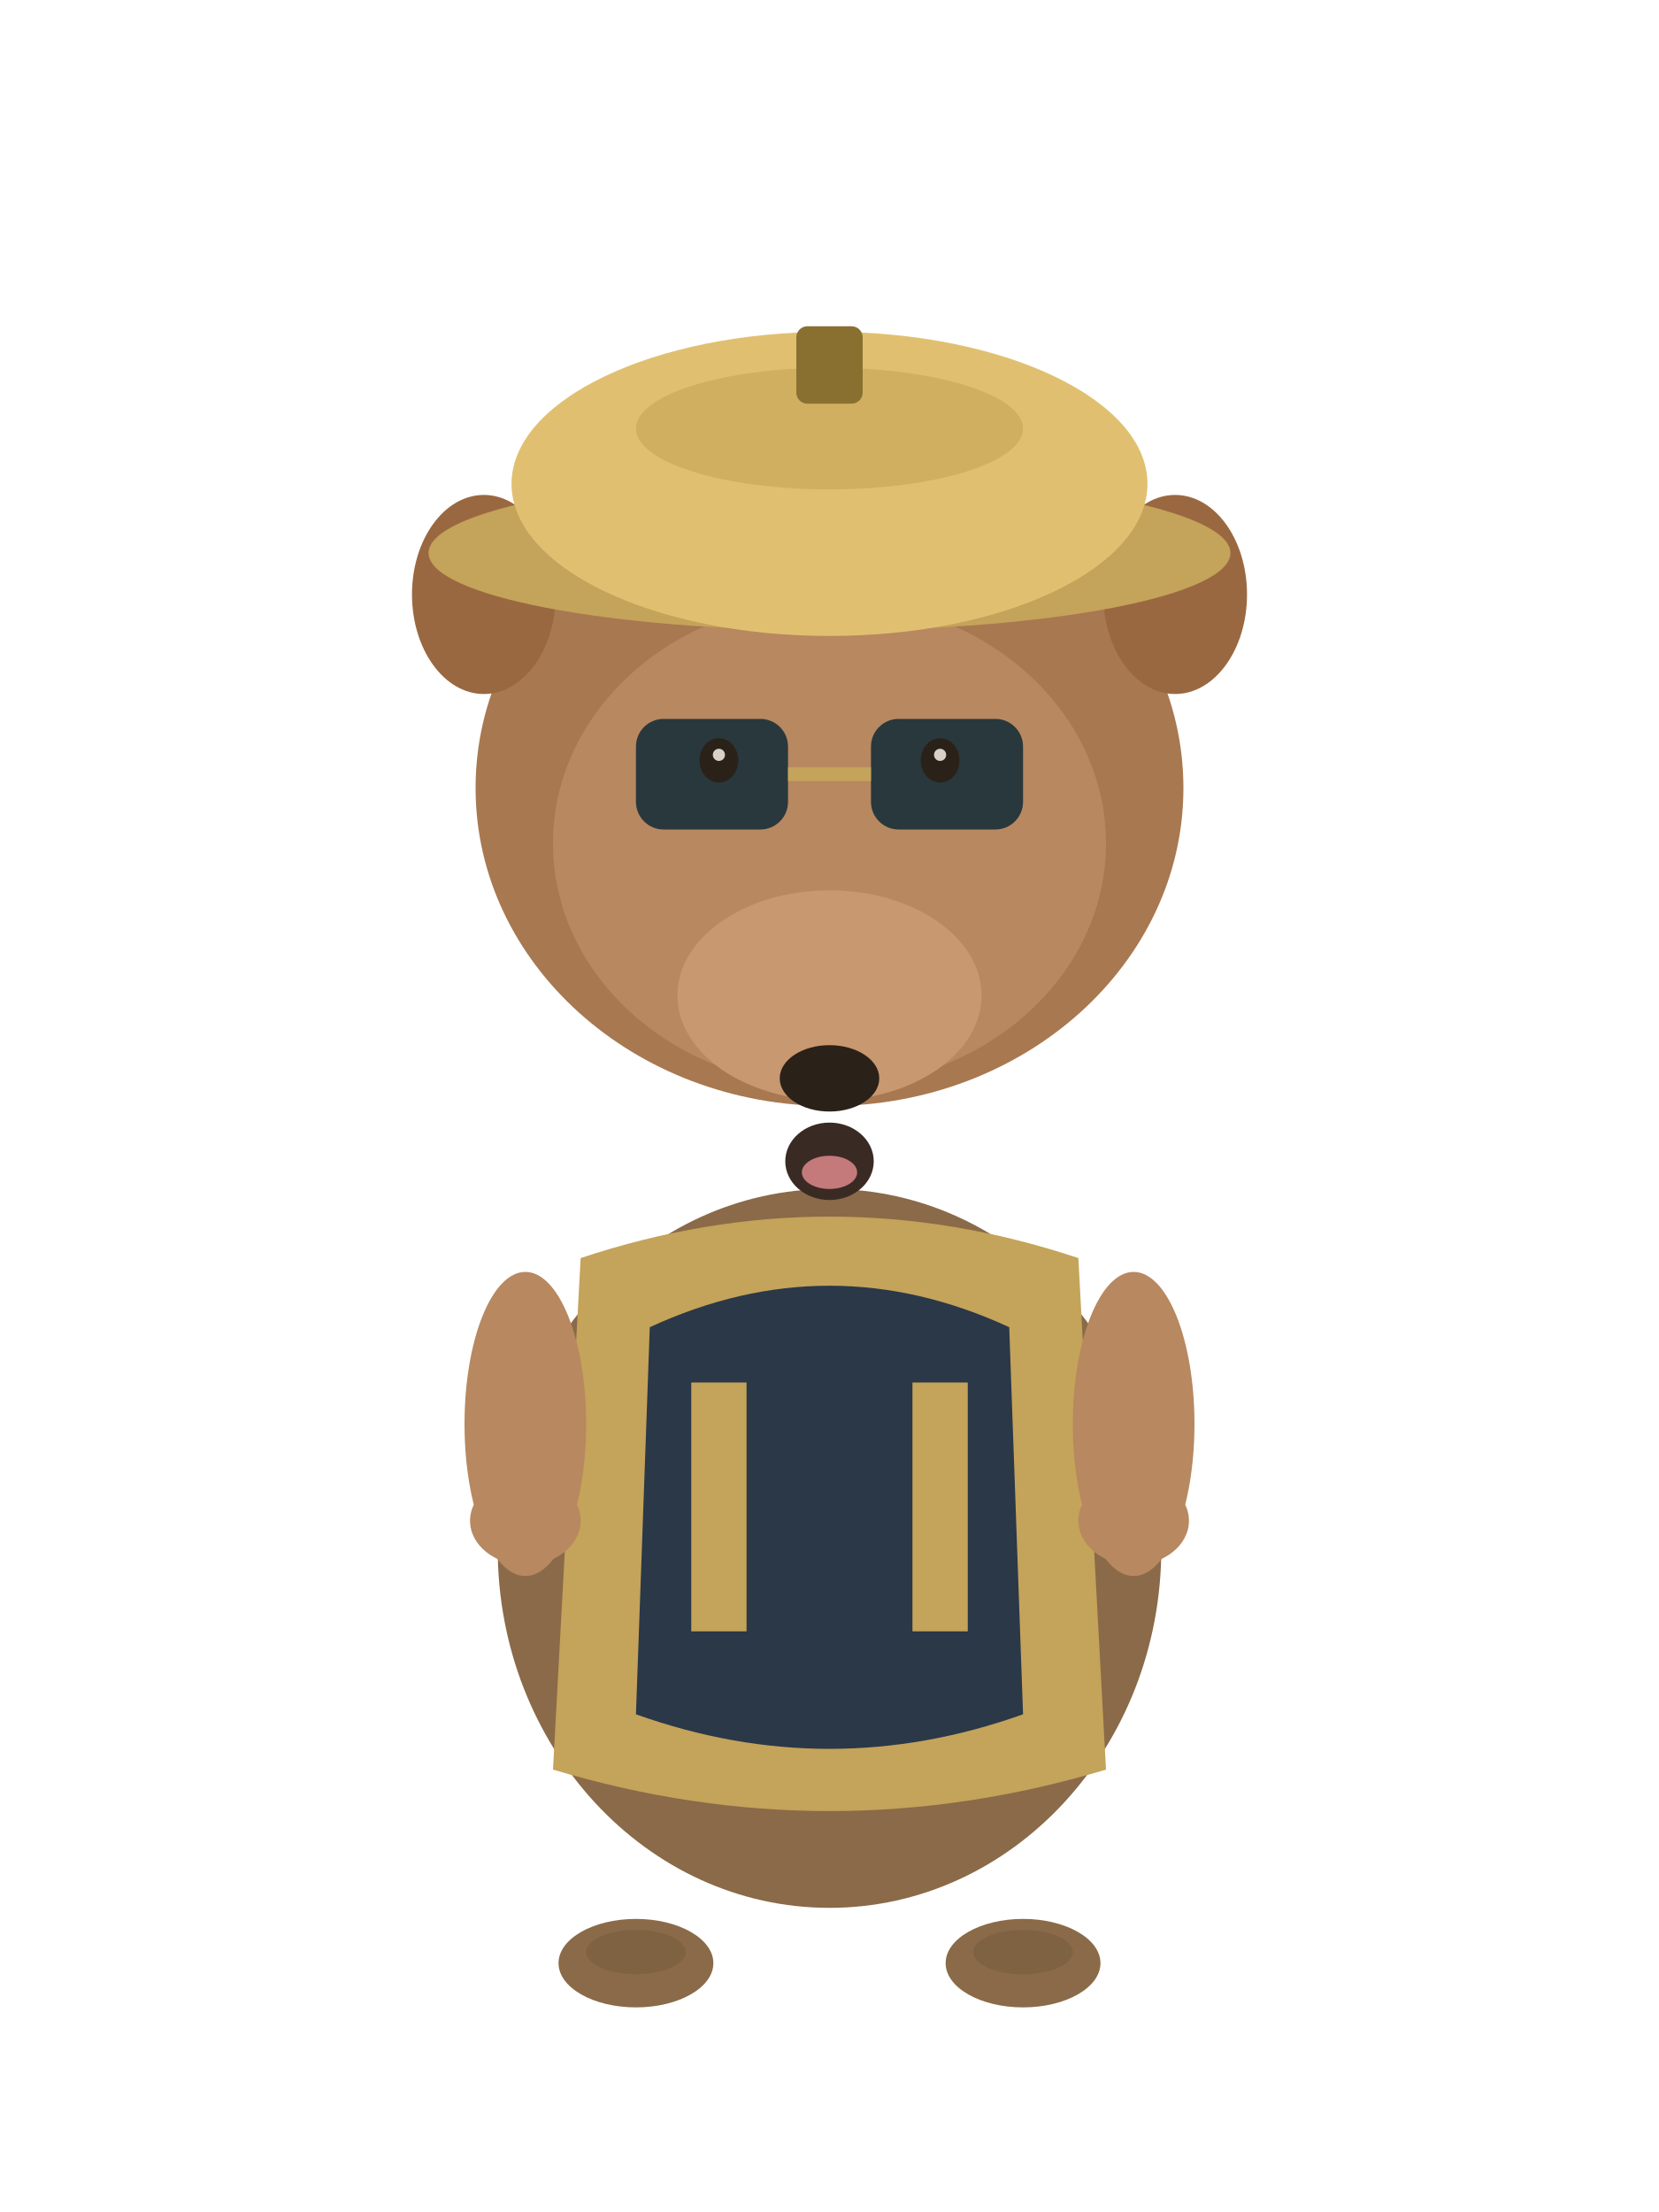
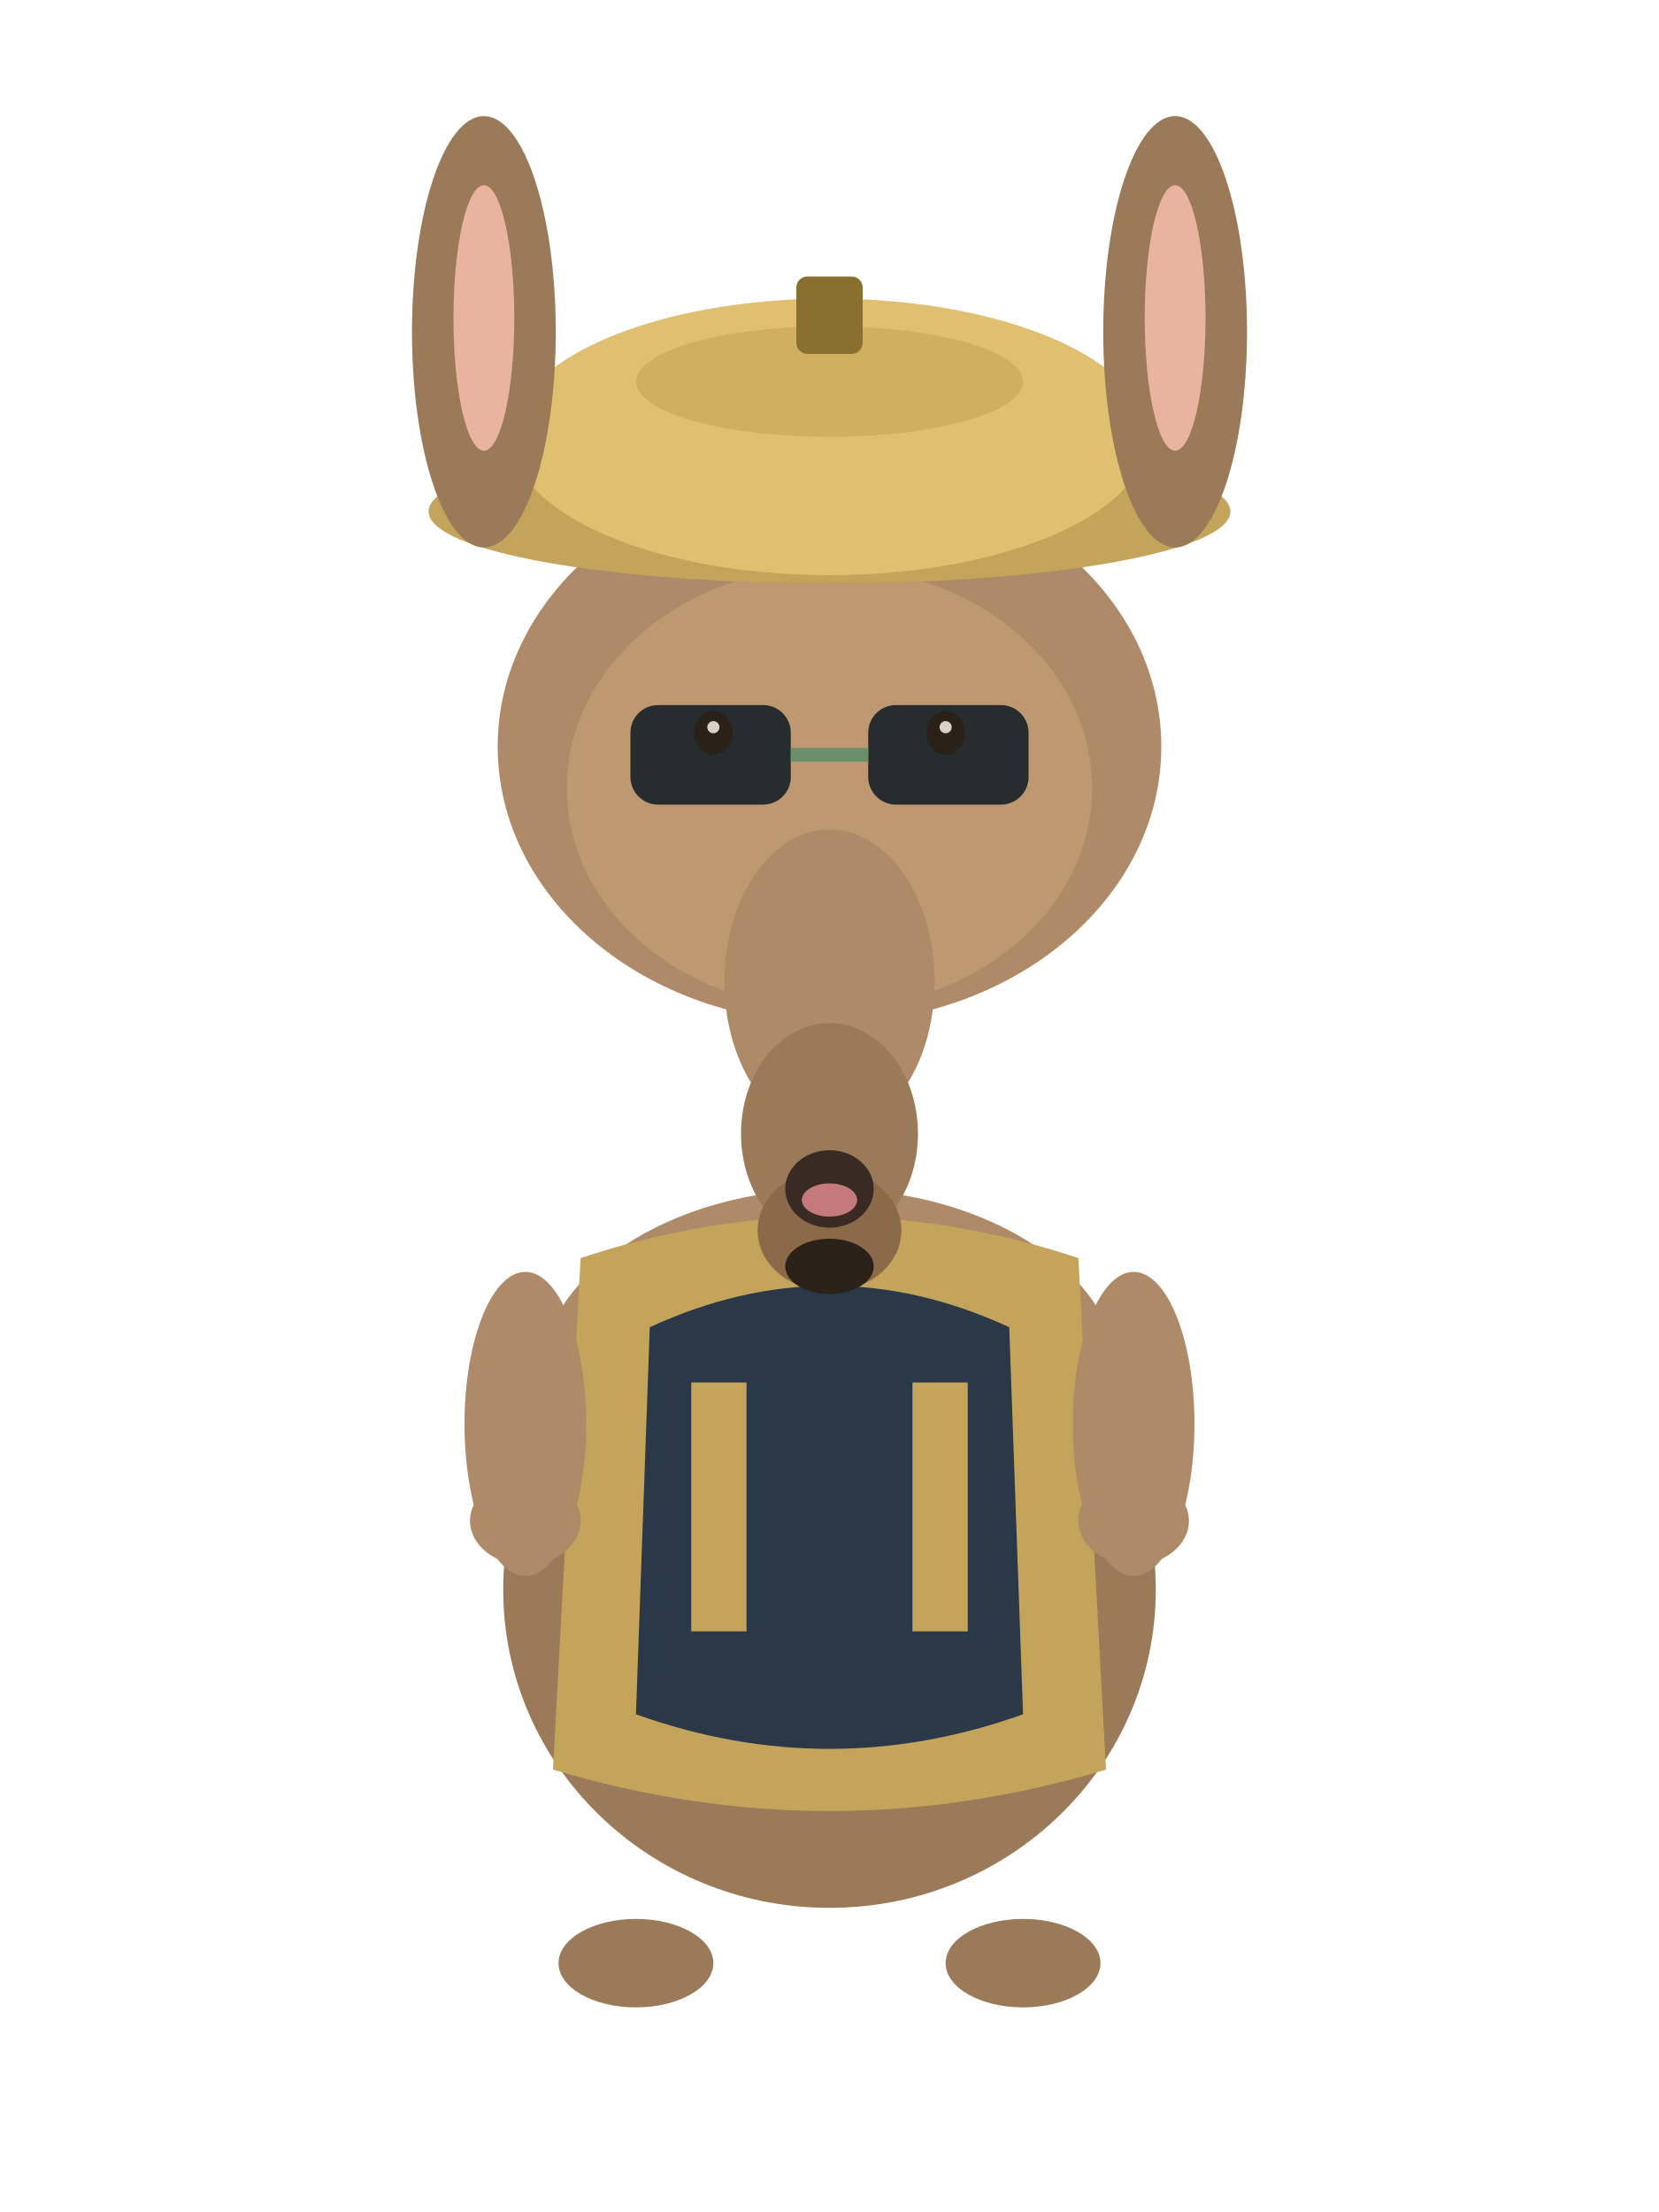
<svg xmlns="http://www.w3.org/2000/svg" width="600" height="800" viewBox="0 0 600 800">
-   <ellipse cx="300" cy="560" rx="120" ry="130" fill="#8a6a48" />
+   <ellipse cx="300" cy="575" rx="118" ry="115" fill="#9a7a58" />
+   <ellipse cx="300" cy="500" rx="105" ry="70" fill="#ae8a68" />
  <path d="M210,455 Q300,425 390,455 L400,640 Q300,670 200,640 Z" fill="#c4a35a" />
  <path d="M235,480 Q300,450 365,480 L370,620 Q300,645 230,620 Z" fill="#2a3848" />
  <rect x="250" y="500" width="20" height="90" fill="#c4a35a" />
  <rect x="330" y="500" width="20" height="90" fill="#c4a35a" />
-   <ellipse cx="300" cy="285" rx="128" ry="115" fill="#a87850" />
-   <ellipse cx="300" cy="305" rx="100" ry="88" fill="#b88860" />
-   <ellipse cx="175" cy="215" rx="26" ry="36" fill="#9a6840" />
-   <ellipse cx="425" cy="215" rx="26" ry="36" fill="#9a6840" />
-   <ellipse cx="300" cy="360" rx="55" ry="38" fill="#c89870" />
-   <ellipse cx="300" cy="390" rx="18" ry="12" fill="#2a2118" />
-   <ellipse cx="300" cy="200" rx="145" ry="28" fill="#c4a35a" />
-   <ellipse cx="300" cy="175" rx="115" ry="55" fill="#e0c070" />
-   <ellipse cx="300" cy="155" rx="70" ry="22" fill="#d0b060" />
-   <rect x="288" y="118" width="24" height="28" rx="4" fill="#8a7030" />
-   <rect x="230" y="260" width="55" height="40" rx="10" fill="#1a3038" opacity=".9" />
-   <rect x="315" y="260" width="55" height="40" rx="10" fill="#1a3038" opacity=".9" />
-   <path d="M285,280 H315" stroke="#c4a35a" stroke-width="5" />
-   <ellipse cx="260" cy="275" rx="7" ry="8" fill="#2a2118" />
-   <ellipse cx="340" cy="275" rx="7" ry="8" fill="#2a2118" />
-   <ellipse cx="260" cy="273" rx="2.2" ry="2.2" fill="#f7f0e4" opacity=".85" />
-   <ellipse cx="340" cy="273" rx="2.2" ry="2.2" fill="#f7f0e4" opacity=".85" />
-   <ellipse cx="300" cy="420" rx="16" ry="14" fill="#3a2a24" />
-   <ellipse cx="300" cy="424" rx="10" ry="6" fill="#c47a7a" />
-   <ellipse cx="190" cy="515.0" rx="22" ry="55.0" fill="#b88860" />
-   <ellipse cx="190" cy="550" rx="20" ry="16" fill="#b88860" />
-   <ellipse cx="410" cy="515.0" rx="22" ry="55.0" fill="#b88860" />
-   <ellipse cx="410" cy="550" rx="20" ry="16" fill="#b88860" />
-   <ellipse cx="230" cy="710" rx="28" ry="16" fill="#8a6a48" />
-   <ellipse cx="370" cy="710" rx="28" ry="16" fill="#8a6a48" />
-   <ellipse cx="230" cy="706" rx="18" ry="8" fill="#000" opacity=".08" />
-   <ellipse cx="370" cy="706" rx="18" ry="8" fill="#000" opacity=".08" />
+   <ellipse cx="300" cy="270" rx="120" ry="100" fill="#ae8a68" />
+   <ellipse cx="300" cy="285" rx="95" ry="80" fill="#be9870" />
+   <ellipse cx="300" cy="355" rx="38" ry="55" fill="#ae8a68" />
+   <ellipse cx="300" cy="410" rx="32" ry="40" fill="#9a7a58" />
+   <ellipse cx="300" cy="445" rx="26" ry="22" fill="#8a6a48" />
+   <ellipse cx="300" cy="458" rx="16" ry="10" fill="#2a2118" />
+   <ellipse cx="300" cy="185" rx="145" ry="26" fill="#c4a35a" />
+   <ellipse cx="300" cy="158" rx="115" ry="50" fill="#e0c070" />
+   <ellipse cx="300" cy="138" rx="70" ry="20" fill="#d0b060" />
+   <rect x="288" y="100" width="24" height="28" rx="4" fill="#8a7030" />
+   <ellipse cx="175" cy="120" rx="26" ry="78" fill="#9a7a58" />
+   <ellipse cx="425" cy="120" rx="26" ry="78" fill="#9a7a58" />
+   <ellipse cx="175" cy="115" rx="11" ry="48" fill="#e8b4a0" />
+   <ellipse cx="425" cy="115" rx="11" ry="48" fill="#e8b4a0" />
+   <rect x="228" y="255" width="58" height="36" rx="10" fill="#1a2428" opacity=".92" />
+   <rect x="314" y="255" width="58" height="36" rx="10" fill="#1a2428" opacity=".92" />
+   <path d="M286,273 H314" stroke="#6b8f6a" stroke-width="5" />
+   <ellipse cx="258" cy="265" rx="7" ry="8" fill="#2a2118" />
+   <ellipse cx="342" cy="265" rx="7" ry="8" fill="#2a2118" />
+   <ellipse cx="258" cy="263" rx="2.2" ry="2.2" fill="#f7f0e4" opacity=".85" />
+   <ellipse cx="342" cy="263" rx="2.2" ry="2.2" fill="#f7f0e4" opacity=".85" />
+   <ellipse cx="300" cy="430" rx="16" ry="14" fill="#3a2a24" />
+   <ellipse cx="300" cy="434" rx="10" ry="6" fill="#c47a7a" />
+   <ellipse cx="190" cy="515.0" rx="22" ry="55.0" fill="#ae8a68" />
+   <ellipse cx="190" cy="550" rx="20" ry="16" fill="#ae8a68" />
+   <ellipse cx="410" cy="515.0" rx="22" ry="55.0" fill="#ae8a68" />
+   <ellipse cx="410" cy="550" rx="20" ry="16" fill="#ae8a68" />
+   <ellipse cx="230" cy="710" rx="28" ry="16" fill="#9a7a58" />
+   <ellipse cx="370" cy="710" rx="28" ry="16" fill="#9a7a58" />
</svg>
